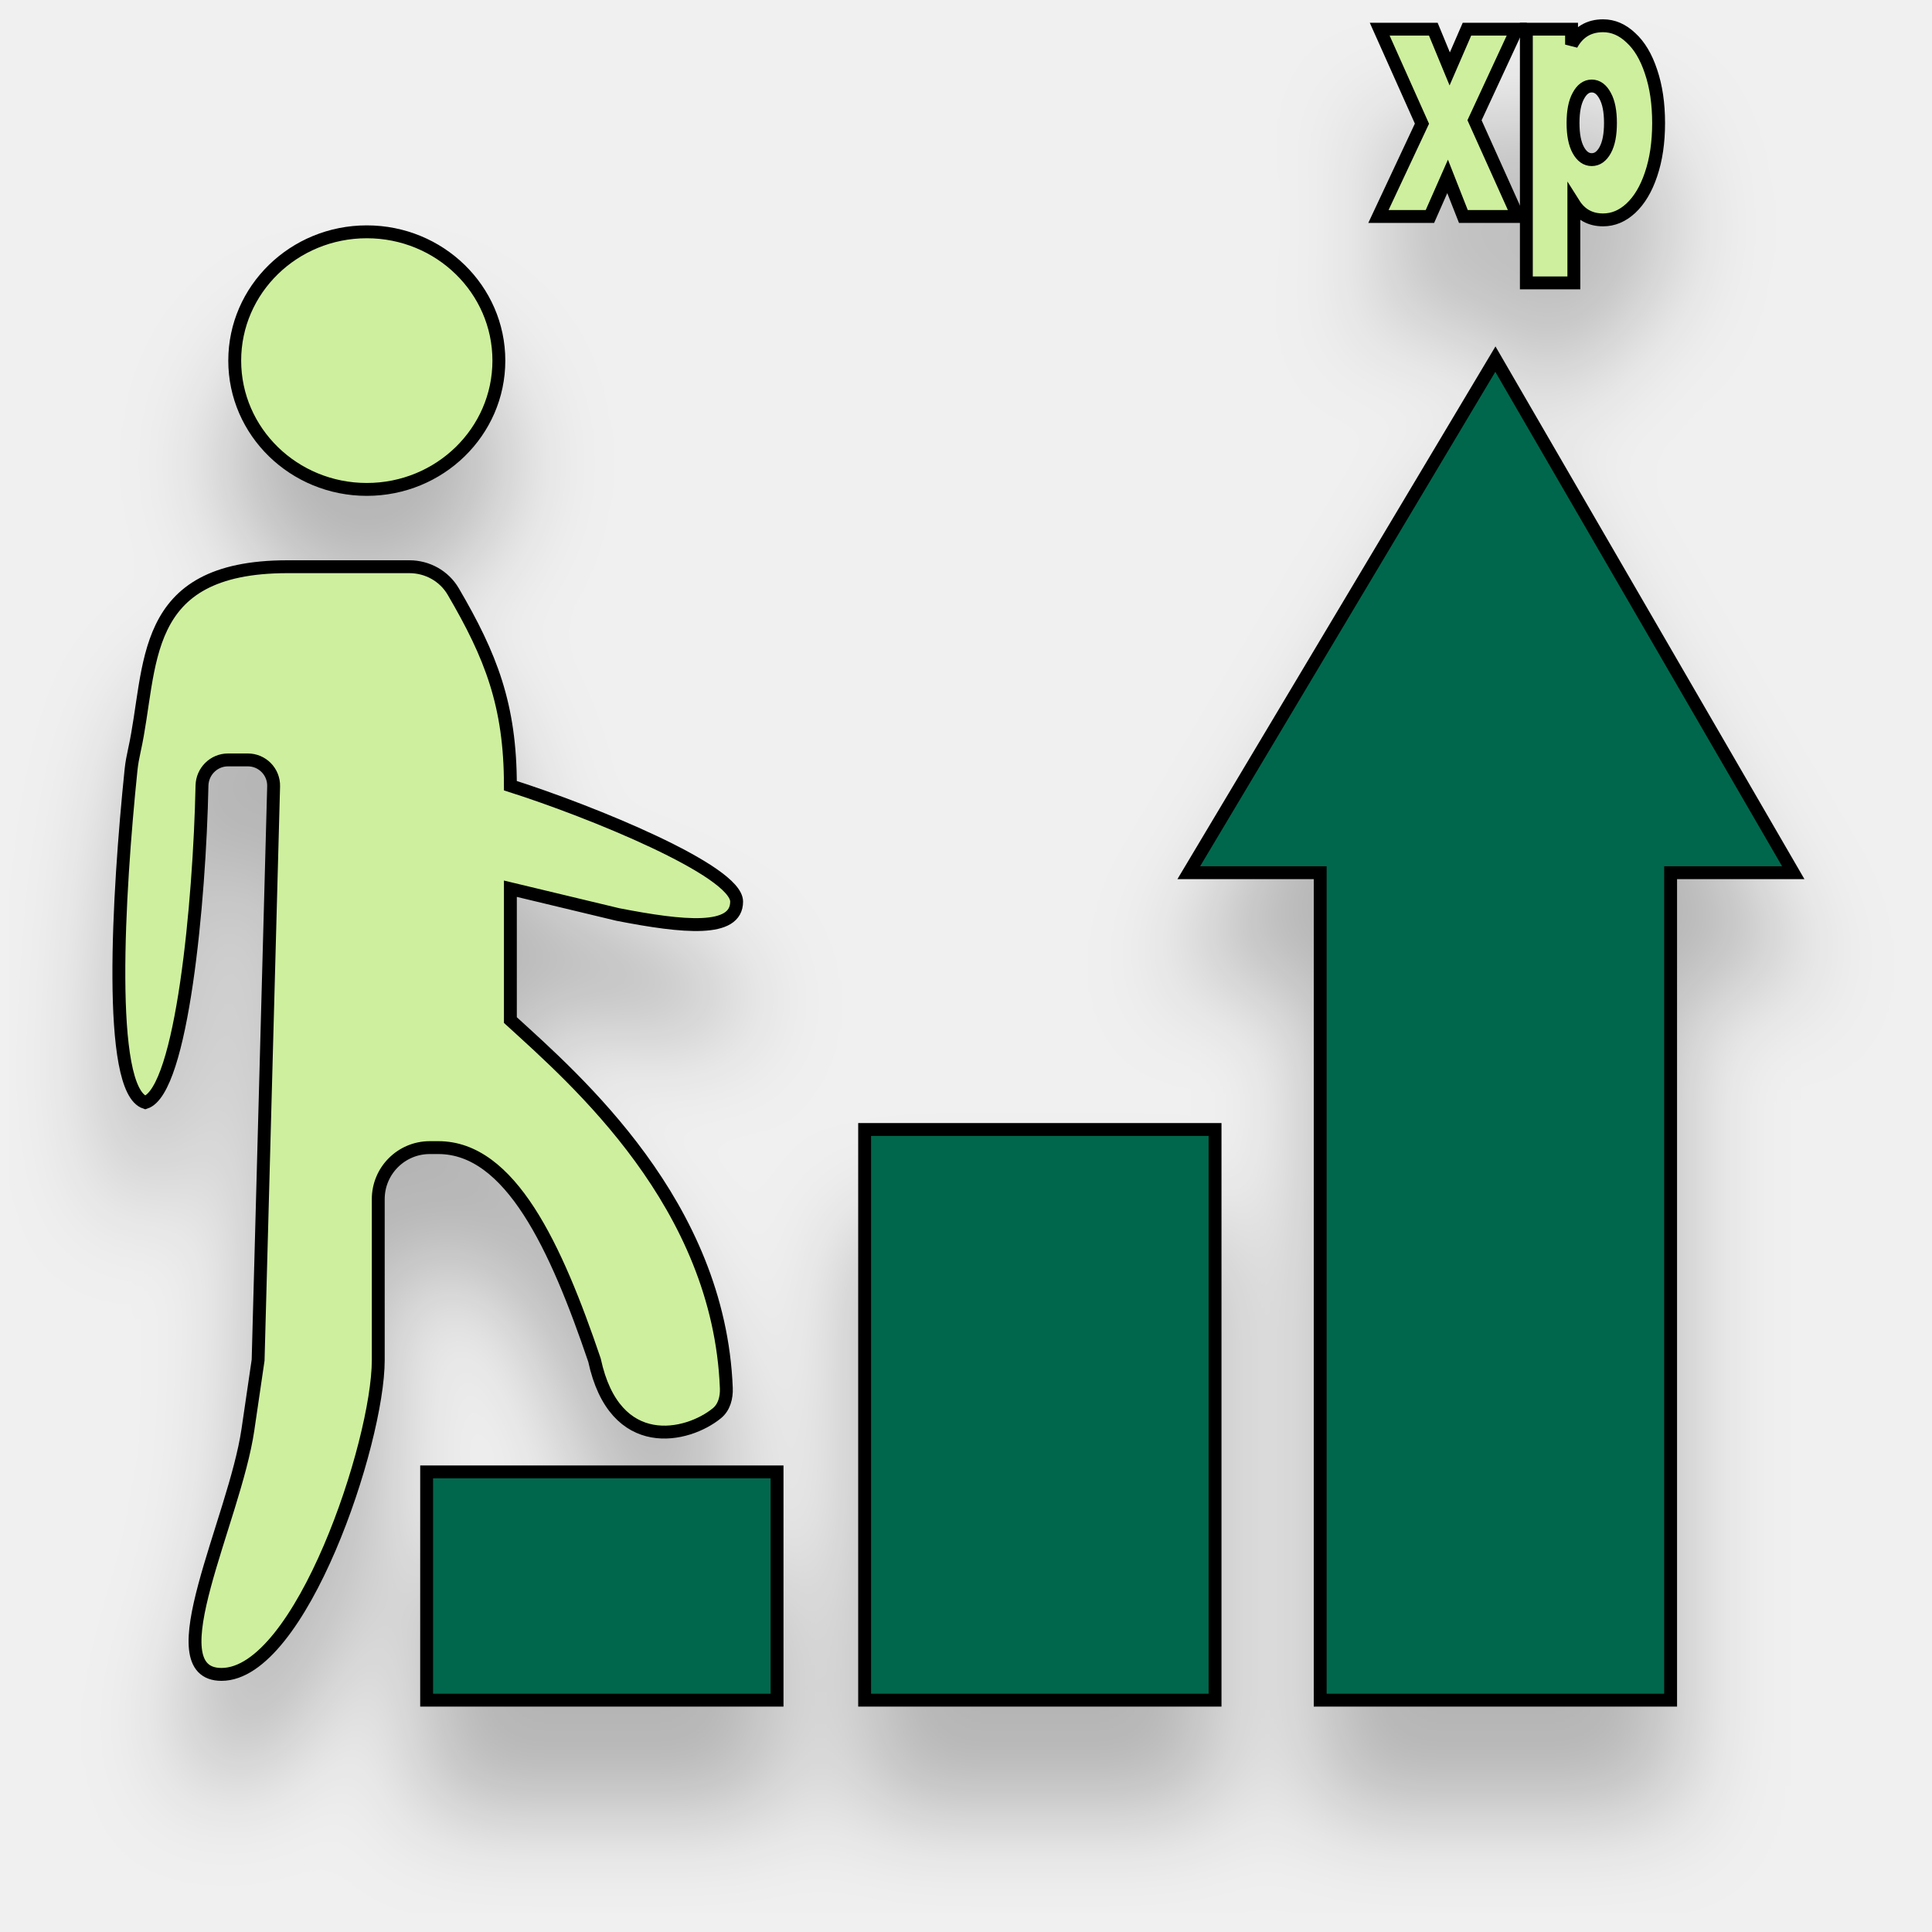
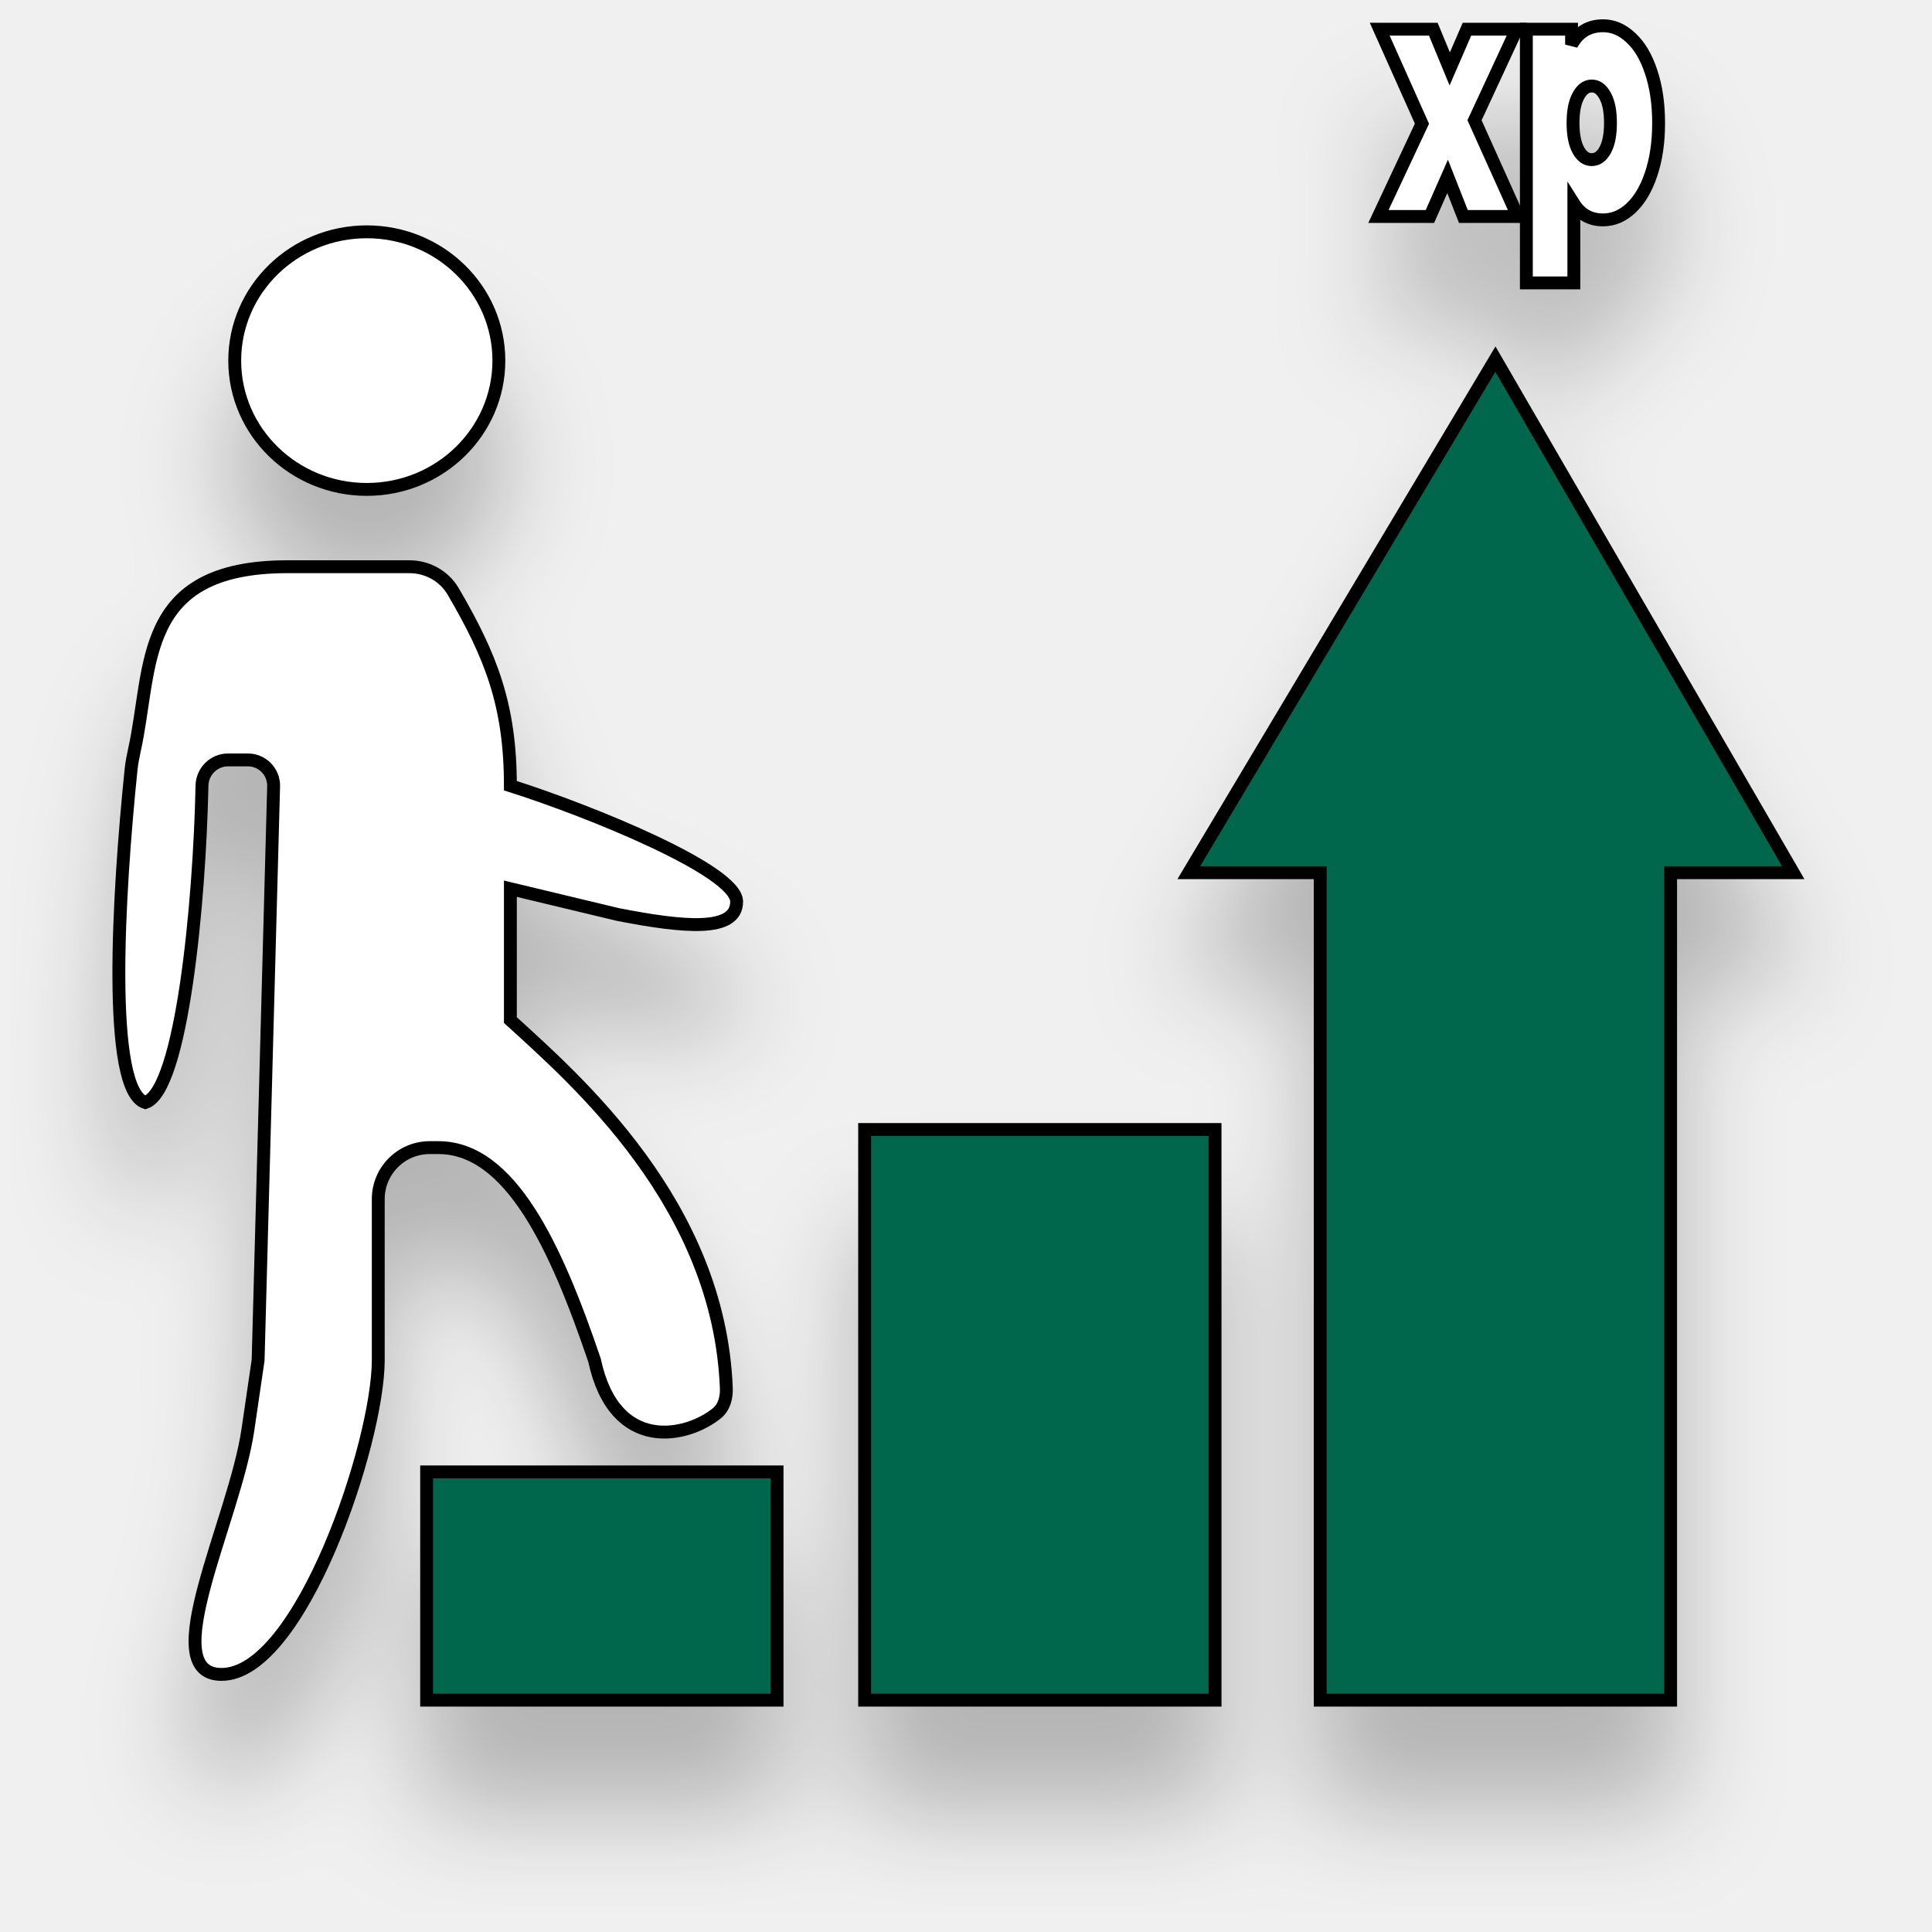
<svg xmlns="http://www.w3.org/2000/svg" width="75" height="75" viewBox="0 0 75 75" fill="none">
  <g filter="url(#filter0_d)">
-     <ellipse cx="14.239" cy="13.999" rx="5.127" ry="5" fill="#CEEF9D" stroke="black" stroke-width="0.5" />
-     <path d="M28.596 35C28.596 33.8 22.956 31.5 19.813 30.5C19.813 27.369 19.054 25.456 17.593 22.96C17.241 22.36 16.591 22 15.895 22H11.163C5.322 22 5.937 25.898 5.215 29.134C5.161 29.379 5.114 29.624 5.088 29.873C4.59 34.703 4.14 42.313 5.64 42.8C7.066 42.337 7.75 34.992 7.841 30.498C7.853 29.946 8.3 29.5 8.852 29.5H9.623C10.185 29.5 10.637 29.964 10.622 30.527L10.02 52.8L9.624 55.5C9.112 59 5.988 65 8.599 65C11.675 65 14.684 56 14.684 52.8V46.55C14.684 45.445 15.579 44.55 16.684 44.55H17.015C19.813 44.55 21.585 48.4 23.078 52.8C23.866 56.465 26.699 55.79 27.832 54.86C28.114 54.628 28.21 54.255 28.196 53.889C27.918 46.749 22.376 41.939 19.813 39.599V34.5L23.981 35.5C26.545 36 28.596 36.2 28.596 35Z" fill="#CEEF9D" stroke="black" stroke-width="0.5" />
+     <ellipse cx="14.239" cy="13.999" rx="5.127" ry="5" fill="white" stroke="black" stroke-width="0.5" />
+     <path d="M28.596 35C28.596 33.8 22.956 31.5 19.813 30.5C19.813 27.369 19.054 25.456 17.593 22.96C17.241 22.36 16.591 22 15.895 22H11.163C5.322 22 5.937 25.898 5.215 29.134C5.161 29.379 5.114 29.624 5.088 29.873C4.59 34.703 4.14 42.313 5.64 42.8C7.066 42.337 7.75 34.992 7.841 30.498C7.853 29.946 8.3 29.5 8.852 29.5H9.623C10.185 29.5 10.637 29.964 10.622 30.527L10.02 52.8L9.624 55.5C9.112 59 5.988 65 8.599 65C11.675 65 14.684 56 14.684 52.8V46.55C14.684 45.445 15.579 44.55 16.684 44.55H17.015C19.813 44.55 21.585 48.4 23.078 52.8C23.866 56.465 26.699 55.79 27.832 54.86C28.114 54.628 28.21 54.255 28.196 53.889C27.918 46.749 22.376 41.939 19.813 39.599V34.5L23.981 35.5C26.545 36 28.596 36.2 28.596 35Z" fill="white" stroke="black" stroke-width="0.5" />
    <rect x="16.562" y="57.139" width="13.603" height="8.861" fill="#00674C" stroke="black" stroke-width="0.5" />
    <rect x="33.565" y="43.847" width="13.603" height="22.153" fill="#00674C" stroke="black" stroke-width="0.5" />
    <path d="M46.148 33.878L58.051 13.941L69.614 33.878H64.853V66H51.25V33.878H46.148Z" fill="#00674C" stroke="black" stroke-width="0.5" />
-     <path d="M56.808 8.403L56.196 6.848L55.51 8.403H53.511L55.2 4.801L53.56 1.133H55.641L56.278 2.675L56.947 1.133H58.881L57.241 4.668L58.922 8.403H56.808Z" fill="#CEEF9D" />
-     <path d="M62.232 1C62.624 1 62.983 1.155 63.309 1.465C63.641 1.766 63.903 2.205 64.093 2.781C64.289 3.357 64.387 4.022 64.387 4.775C64.387 5.528 64.289 6.193 64.093 6.769C63.903 7.336 63.641 7.774 63.309 8.084C62.983 8.386 62.624 8.536 62.232 8.536C61.737 8.536 61.359 8.328 61.097 7.912V10.982H59.253V1.133H61.008V1.731C61.274 1.244 61.682 1 62.232 1ZM61.791 6.197C62.004 6.197 62.178 6.073 62.314 5.825C62.45 5.577 62.518 5.227 62.518 4.775C62.518 4.323 62.45 3.973 62.314 3.725C62.178 3.468 62.004 3.339 61.791 3.339C61.579 3.339 61.405 3.468 61.269 3.725C61.133 3.973 61.065 4.323 61.065 4.775C61.065 5.227 61.133 5.577 61.269 5.825C61.405 6.073 61.579 6.197 61.791 6.197Z" fill="#CEEF9D" />
+     <path d="M56.808 8.403L56.196 6.848L55.51 8.403H53.511L55.2 4.801L53.56 1.133H55.641L56.278 2.675L56.947 1.133H58.881L57.241 4.668L58.922 8.403H56.808Z" fill="white" />
+     <path d="M62.232 1C62.624 1 62.983 1.155 63.309 1.465C63.641 1.766 63.903 2.205 64.093 2.781C64.289 3.357 64.387 4.022 64.387 4.775C64.387 5.528 64.289 6.193 64.093 6.769C63.903 7.336 63.641 7.774 63.309 8.084C62.983 8.386 62.624 8.536 62.232 8.536C61.737 8.536 61.359 8.328 61.097 7.912V10.982H59.253V1.133H61.008V1.731C61.274 1.244 61.682 1 62.232 1ZM61.791 6.197C62.004 6.197 62.178 6.073 62.314 5.825C62.45 5.577 62.518 5.227 62.518 4.775C62.518 4.323 62.45 3.973 62.314 3.725C62.178 3.468 62.004 3.339 61.791 3.339C61.579 3.339 61.405 3.468 61.269 3.725C61.133 3.973 61.065 4.323 61.065 4.775C61.065 5.227 61.133 5.577 61.269 5.825C61.405 6.073 61.579 6.197 61.791 6.197Z" fill="white" />
    <path d="M56.808 8.403L56.196 6.848L55.51 8.403H53.511L55.2 4.801L53.56 1.133H55.641L56.278 2.675L56.947 1.133H58.881L57.241 4.668L58.922 8.403H56.808Z" stroke="black" stroke-width="0.5" />
    <path d="M62.232 1C62.624 1 62.983 1.155 63.309 1.465C63.641 1.766 63.903 2.205 64.093 2.781C64.289 3.357 64.387 4.022 64.387 4.775C64.387 5.528 64.289 6.193 64.093 6.769C63.903 7.336 63.641 7.774 63.309 8.084C62.983 8.386 62.624 8.536 62.232 8.536C61.737 8.536 61.359 8.328 61.097 7.912V10.982H59.253V1.133H61.008V1.731C61.274 1.244 61.682 1 62.232 1ZM61.791 6.197C62.004 6.197 62.178 6.073 62.314 5.825C62.45 5.577 62.518 5.227 62.518 4.775C62.518 4.323 62.45 3.973 62.314 3.725C62.178 3.468 62.004 3.339 61.791 3.339C61.579 3.339 61.405 3.468 61.269 3.725C61.133 3.973 61.065 4.323 61.065 4.775C61.065 5.227 61.133 5.577 61.269 5.825C61.405 6.073 61.579 6.197 61.791 6.197Z" stroke="black" stroke-width="0.5" />
  </g>
  <defs>
    <filter id="filter0_d" x="0.364" y="0.75" width="73.684" height="73.5" filterUnits="userSpaceOnUse" color-interpolation-filters="sRGB">
      <feFlood flood-opacity="0" result="BackgroundImageFix" />
      <feColorMatrix in="SourceAlpha" type="matrix" values="0 0 0 0 0 0 0 0 0 0 0 0 0 0 0 0 0 0 127 0" />
      <feOffset dy="4" />
      <feGaussianBlur stdDeviation="2" />
      <feColorMatrix type="matrix" values="0 0 0 0 0 0 0 0 0 0 0 0 0 0 0 0 0 0 0.25 0" />
      <feBlend mode="normal" in2="BackgroundImageFix" result="effect1_dropShadow" />
      <feBlend mode="normal" in="SourceGraphic" in2="effect1_dropShadow" result="shape" />
    </filter>
  </defs>
</svg>
